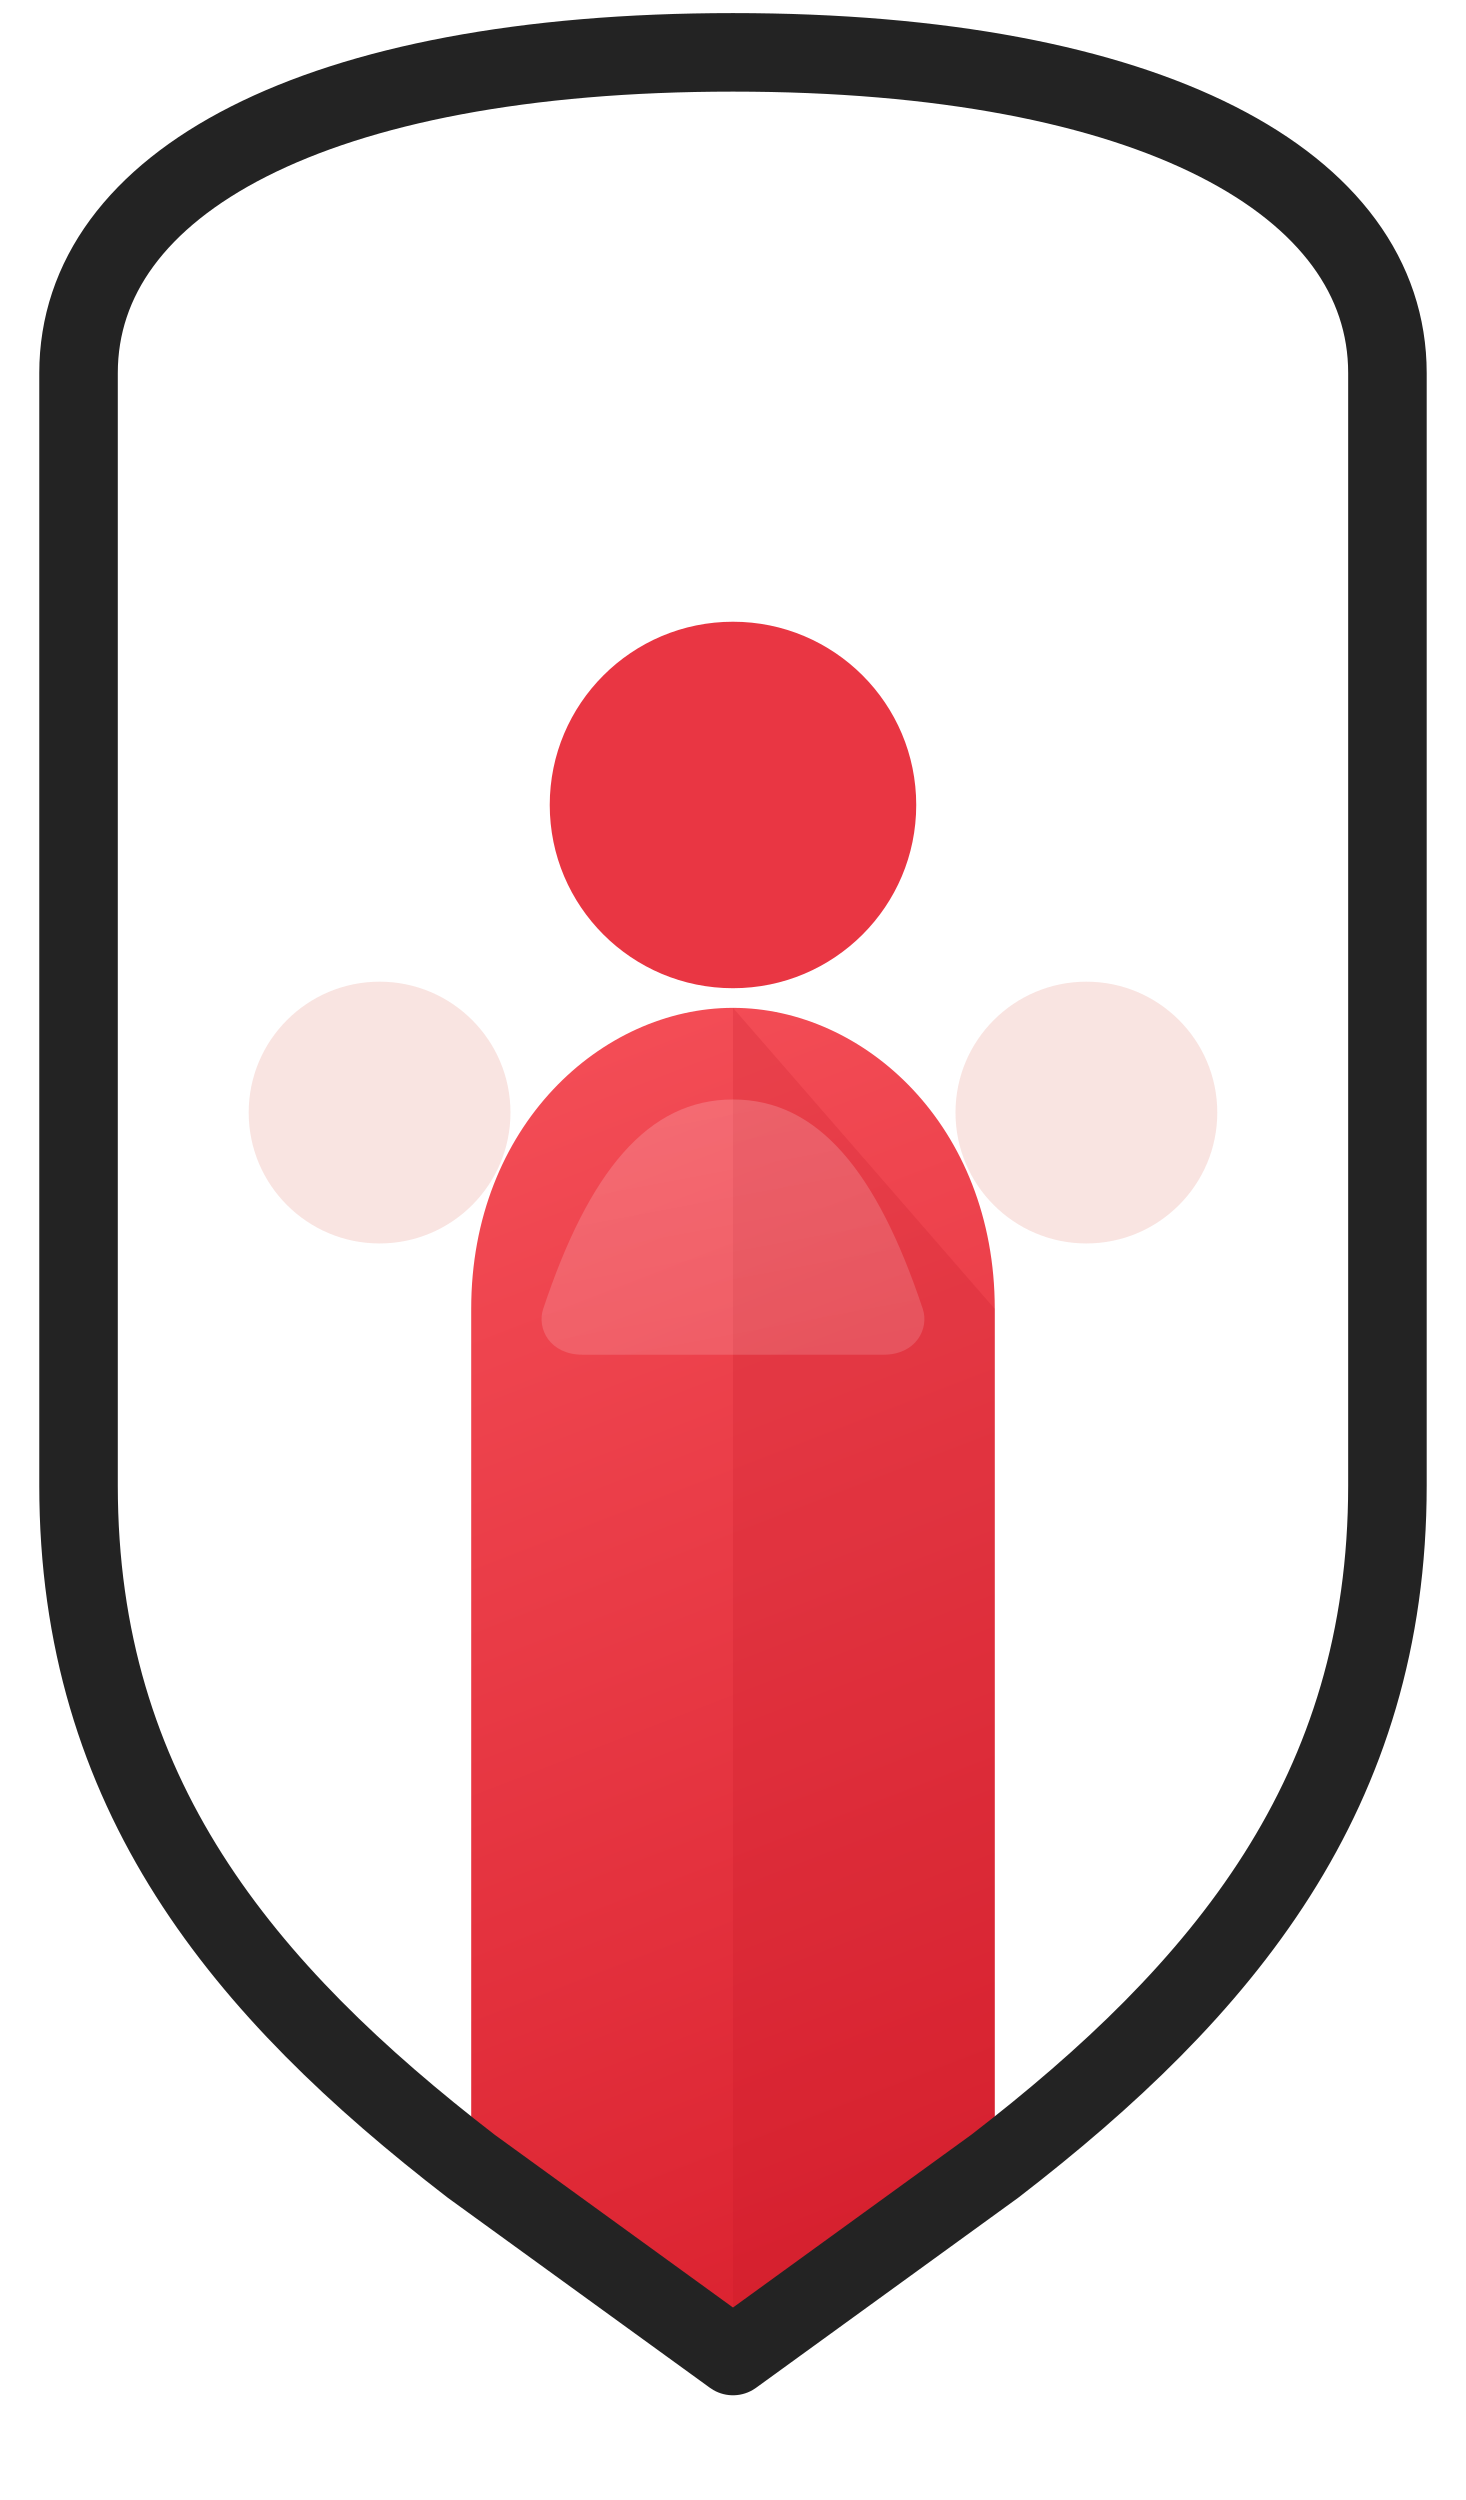
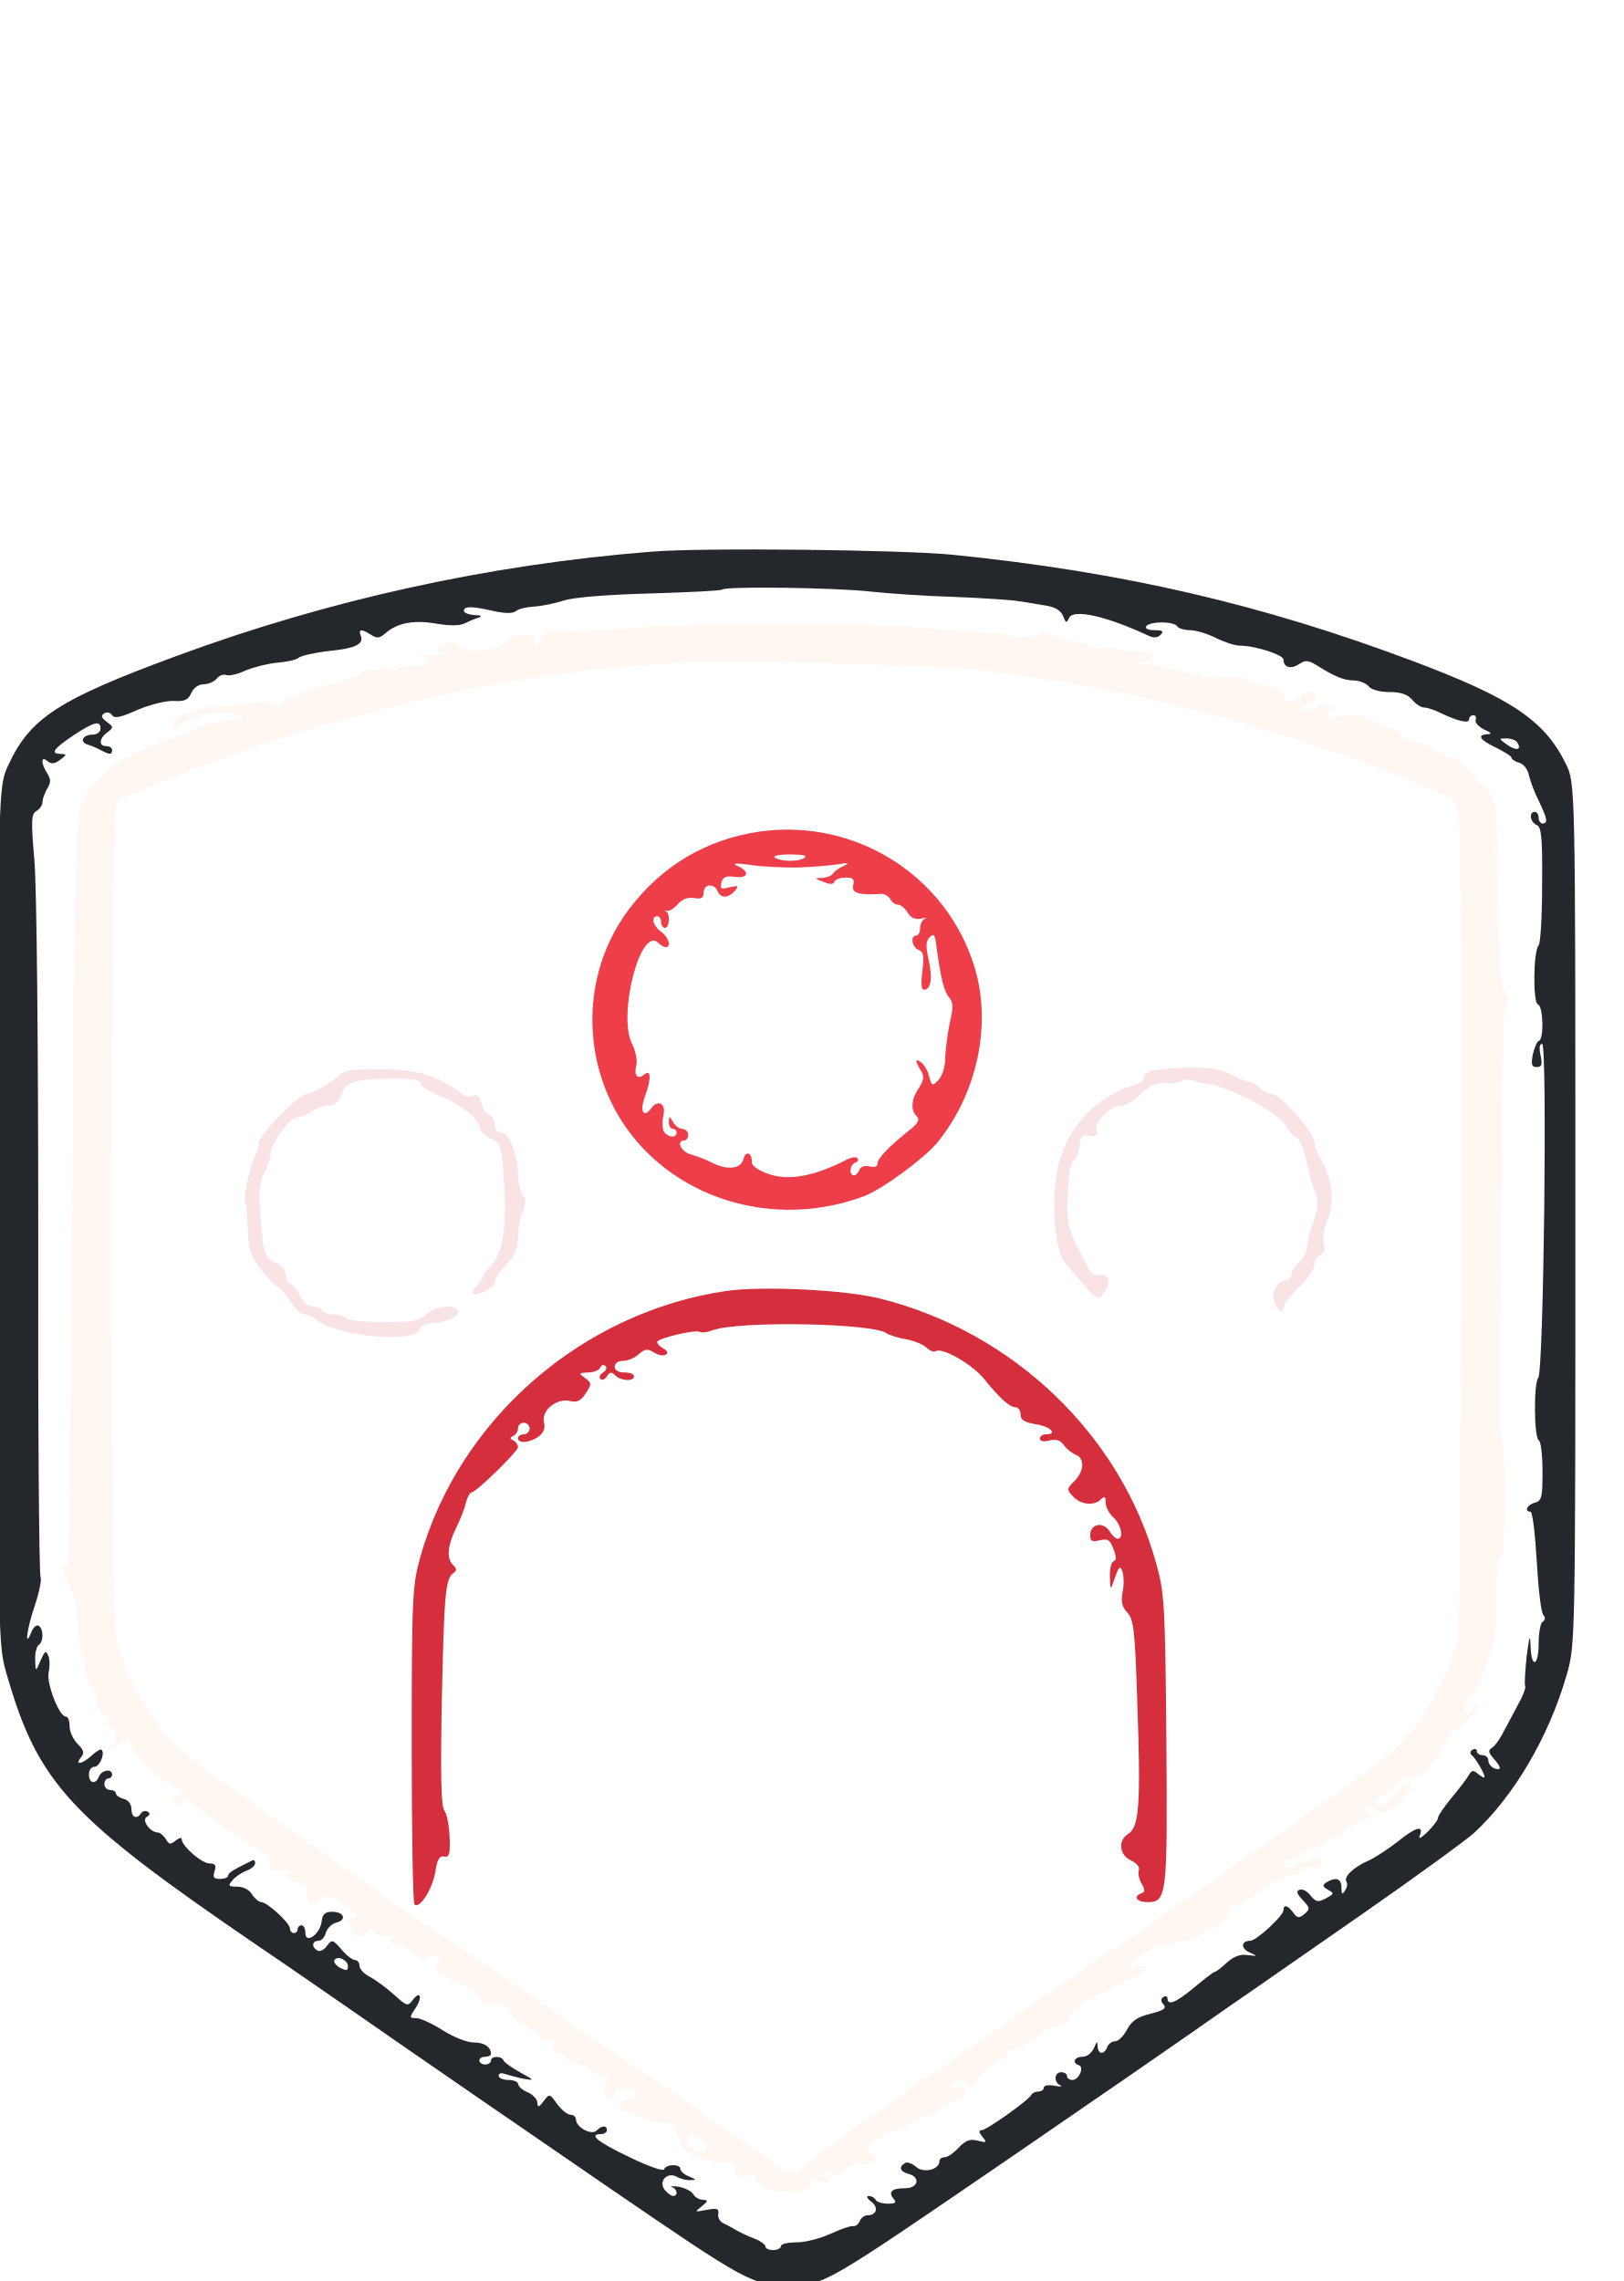
- <svg xmlns="http://www.w3.org/2000/svg" viewBox="78 28 224 382" role="img" aria-label="Response Integrity symbol logo">
-   <defs>
-     <clipPath id="ri-symbol-clip">
-       <path d="M90 85C90 56 126 36 190 36C254 36 290 56 290 85V255C290 302 265 332 230 359L190 388L150 359C115 332 90 302 90 255V85Z" />
-     </clipPath>
-     <linearGradient id="ri-body-fill" x1="151" y1="186" x2="229" y2="388" gradientUnits="userSpaceOnUse">
-       <stop offset="0" stop-color="#F44E57" />
-       <stop offset="1" stop-color="#D91F2D" />
-     </linearGradient>
-     <linearGradient id="ri-body-sheen" x1="188" y1="197" x2="223" y2="383" gradientUnits="userSpaceOnUse">
-       <stop offset="0" stop-color="#FFFFFF" stop-opacity="0.18" />
-       <stop offset="1" stop-color="#FFFFFF" stop-opacity="0" />
-     </linearGradient>
-   </defs>
-   <g clip-path="url(#ri-symbol-clip)">
-     <circle cx="136" cy="198" r="20" fill="#F7DAD6" fill-opacity="0.72" />
-     <circle cx="244" cy="198" r="20" fill="#F7DAD6" fill-opacity="0.72" />
-     <circle cx="190" cy="151" r="28" fill="#E93643" />
-     <path d="M150 228C150 200 170 182 190 182C210 182 230 200 230 228V360L190 404L150 360Z" fill="url(#ri-body-fill)" />
-     <path d="M190 182L230 228V360L190 404Z" fill="#BF1624" fill-opacity="0.18" />
-     <path d="M161 228C168 207 177 196 190 196C203 196 212 207 219 228C220 231 218 235 213 235H167C162 235 160 231 161 228Z" fill="url(#ri-body-sheen)" />
+ <svg xmlns="http://www.w3.org/2000/svg" viewBox="5950 1400 4200 5900" role="img" aria-label="Response Integrity symbol logo">
+   <g transform="translate(0,10660) scale(1,-1)">
+     <path fill="#24282C" d="M7635 7833 c-420 -33 -837 -125 -1229 -270 -304 -112 -378 -160 -434 -281 -27 -57 -27 -57 -27 -1167 0 -1110 0 -1110 23           -1188 81 -280 161 -367 649 -700 87 -59 201 -138 253 -174 107 -75 536 -370 650 -448 368 -252 374 -255 471 -255 94 0 80 -8           603 350 181 124 416 286 541 374 50 34 203 141 340 236 138 96 267 190 288 209 103 95 193 248 239 407 23 79 23 79 23 1194           0 1115 0 1115 -25 1165 -55 112 -142 170 -395 265 -391 147 -753 231 -1190 275 -126 13 -652 19 -780 8z m565 -103 c47 -5           146 -12 220 -14 74 -3 149 -8 165 -11 17 -2 47 -8 68 -11 27 -4 41 -13 47 -28 7 -18 9 -18 15 -5 10 25 95 6 203 -44 16 -8           26 -7 34 1 9 9 6 12 -16 12 -15 0 -25 4 -21 10 3 6 21 10 40 10 19 0 37 -4 40 -10 3 -5 18 -10 33 -10 15 0 45 -9 67 -20 22           -11 49 -20 62 -20 40 0 113 -24 113 -36 0 -20 18 -26 40 -12 16 11 24 10 43 -1 47 -30 73 -41 98 -41 15 0 32 -7 39 -15 7 -9           29 -15 54 -15 29 0 47 -6 59 -20 9 -11 23 -20 30 -20 8 0 27 -6 43 -14 46 -22 74 -28 74 -17 0 6 5 11 11 11 6 0 9 -6 6 -12           -2 -7 8 -18 22 -25 19 -8 21 -12 9 -12 -29 -2 -20 -15 22 -35 22 -11 40 -22 40 -26 0 -4 9 -10 20 -13 11 -3 22 -17 25 -33 4           -16 15 -46 26 -67 21 -44 24 -57 9 -57 -5 0 -10 7 -10 15 0 8 -4 15 -10 15 -16 0 -12 -27 5 -34 12 -4 15 -32 14 -153 0 -81           -4 -152 -9 -158 -14 -16 -15 -148 -2 -153 14 -4 16 -89 3 -94 -5 -1 -12 -18 -16 -35 -5 -27 -3 -33 10 -33 13 0 15 6 10 30           -4 19 -3 30 4 30 14 0 4 -850 -10 -864 -12 -14 -11 -153 1 -161 6 -3 10 -40 10 -82 0 -66 -2 -75 -20 -80 -20 -5 -28 -23 -11           -23 5 0 12 -57 16 -127 4 -71 11 -133 17 -140 6 -7 5 -14 -2 -18 -5 -3 -10 -28 -10 -56 0 -60 -19 -66 -21 -6 -1 32 -3 26           -10 -27 -4 -39 -6 -73 -4 -77 3 -4 -7 -29 -22 -55 -14 -27 -32 -60 -39 -73 -7 -13 -18 -28 -25 -32 -10 -6 -9 -12 4 -27 21           -23 22 -33 2 -26 -8 4 -15 12 -15 20 0 8 -7 14 -15 14 -8 0 -15 5 -15 11 0 5 -5 7 -11 3 -6 -3 -7 -9 -3 -13 10 -7 34 -48 34           -57 0 -4 -7 0 -16 7 -13 11 -17 11 -25 -3 -5 -9 -25 -35 -44 -58 -19 -23 -35 -46 -35 -51 0 -6 -12 -22 -27 -37 -18 -17 -25           -21 -20 -9 10 27 -11 21 -57 -16 -23 -18 -57 -41 -77 -50 -40 -18 -64 -42 -56 -55 3 -4 2 -14 -4 -22 -7 -12 -9 -10 -9 8 0           23 -15 28 -39 13 -11 -7 -10 -11 4 -19 17 -9 16 -11 -5 -22 -20 -11 -26 -10 -40 7 -8 11 -21 18 -28 15 -10 -3 -8 -10 8 -27           19 -20 19 -23 4 -36 -14 -11 -18 -11 -29 4 -14 19 -25 22 -25 6 0 -14 -70 -79 -86 -79 -24 0 -25 -20 -2 -30 22 -10 22 -10           -5 -7 -18 3 -35 -3 -53 -19 -14 -13 -28 -24 -31 -24 -3 0 -27 -18 -53 -40 -48 -40 -70 -49 -70 -29 0 5 -5 7 -10 4 -8 -5 -8           -11 0 -20 8 -10 0 -15 -35 -24 -34 -8 -48 -19 -60 -41 -9 -17 -22 -30 -31 -30 -8 0 -17 -7 -20 -15 -8 -21 -24 -19 -25 3 0           13 -2 12 -9 -5 -6 -13 -18 -23 -30 -23 -21 0 -28 -16 -9 -22 14 -5 0 -38 -17 -38 -8 0 -14 5 -14 10 0 6 -7 10 -15 10 -18 0           -20 -26 -2 -34 6 -3 0 -4 -15 -1 -16 3 -28 1 -28 -5 0 -5 -6 -10 -14 -10 -8 0 -16 -4 -18 -8 -5 -13 -116 -92 -129 -92 -8 0           -7 -5 2 -17 13 -15 11 -16 -12 -10 -20 5 -31 1 -49 -18 -13 -14 -29 -25 -37 -25 -7 0 -13 -4 -13 -10 0 -22 -41 -32 -60 -15           -10 9 -24 14 -29 10 -17 -10 -13 -22 9 -28 32 -8 25 -37 -8 -37 -35 0 -45 -9 -31 -27 9 -10 6 -13 -14 -13 -14 0 -29 4 -32           10 -3 6 -12 10 -18 10 -7 0 -4 -7 7 -15 19 -15 14 -35 -10 -35 -8 0 -17 -7 -20 -15 -4 -9 -11 -14 -18 -13 -6 1 -32 -8 -58           -20 -26 -12 -65 -22 -87 -22 -23 0 -41 -4 -41 -10 0 -5 -9 -10 -20 -10 -11 0 -20 4 -20 9 0 5 -12 14 -27 20 -16 6 -37 16           -48 22 -11 7 -27 15 -35 19 -8 4 -14 15 -12 24 2 13 -3 15 -30 10 -32 -6 -32 -6 -13 9 17 14 18 16 3 17 -9 0 -21 7 -25 15           -5 8 -22 16 -38 19 -17 2 -24 1 -17 -1 14 -5 17 -23 3 -23 -5 0 -14 7 -21 15 -18 22 5 48 30 35 10 -6 27 -10 37 -9 15 0 14           2 -4 9 -13 5 -23 14 -23 20 0 13 -37 13 -42 -1 -2 -6 -40 7 -91 32 -82 39 -106 59 -72 59 8 0 15 5 15 10 0 13 -13 13 -27 -1           -13 -13 -53 9 -53 28 0 7 -6 13 -14 13 -8 0 -23 12 -35 28 -19 27 -20 27 -35 7 -12 -16 -15 -17 -16 -4 0 9 -11 21 -25 27           -14 6 -25 16 -25 22 0 5 -11 10 -25 10 -14 0 -25 5 -25 11 0 7 7 8 18 4 9 -3 31 -9 47 -12 28 -5 28 -4 -10 17 -22 12 -41 26           -43 31 -5 12 -32 11 -32 -1 0 -5 -7 -10 -15 -10 -8 0 -15 5 -15 10 0 6 7 10 15 10 8 0 15 3 15 8 -1 18 -17 29 -45 29 -17 0           -52 14 -79 31 -28 18 -59 32 -69 32 -18 0 -19 1 -2 26 19 29 12 47 -8 20 -12 -16 -15 -15 -47 14 -19 17 -47 38 -62 46 -16 8           -28 21 -28 29 0 8 -5 15 -11 15 -7 0 -23 12 -36 28 -23 26 -24 26 -38 8 -7 -10 -18 -15 -24 -11 -16 9 -14 25 3 25 7 0 16 9           19 21 3 11 15 23 27 26 28 7 20 28 -11 28 -18 0 -25 -6 -27 -25 -4 -33 -42 -60 -42 -30 0 11 -4 20 -10 20 -5 0 -10 -4 -10           -10 0 -5 -4 -10 -10 -10 -5 0 -10 5 -10 12 0 14 -59 68 -74 68 -6 0 -17 9 -24 20 -7 12 -23 20 -38 20 -23 0 -25 2 -13 16 7           9 23 20 36 25 13 5 23 13 23 20 0 6 -3 9 -7 7 -49 -24 -63 -32 -63 -40 0 -4 -9 -8 -21 -8 -16 0 -19 4 -14 20 5 15 2 20 -13           20 -20 0 -72 45 -72 63 0 5 -7 3 -16 -4 -13 -11 -17 -10 -25 4 -6 9 -15 17 -20 17 -20 0 -43 31 -30 40 9 5 10 10 3 14 -6 3           -13 2 -17 -4 -11 -17 -25 -11 -25 11 0 12 -8 23 -20 26 -11 3 -20 9 -20 14 0 5 -7 9 -15 9 -8 0 -15 7 -15 15 0 8 5 15 10 15           6 0 10 5 10 10 0 16 -27 12 -34 -5 -8 -22 -26 -18 -26 5 0 11 6 20 14 20 14 0 28 34 19 44 -3 3 -14 -4 -26 -15 -24 -22 -45           -26 -28 -5 10 12 8 19 -8 35 -12 12 -21 32 -21 46 0 14 -4 25 -10 25 -17 0 -51 88 -44 115 3 14 3 33 -1 42 -6 15 -9 13 -20           -12 -13 -30 -13 -30 -14 2 -1 17 4 35 9 38 13 8 13 42 0 50 -6 3 -14 -4 -19 -17 -19 -47 -11 12 10 72 11 33 17 65 14 71 -4           6 -7 398 -6 872 0 517 -4 910 -10 981 -9 105 -8 120 5 128 9 5 16 16 16 24 0 8 6 23 12 34 10 16 10 24 0 40 -17 27 -16 46 1           31 10 -8 19 -7 33 4 17 13 17 14 2 15 -29 0 -20 13 32 48 55 36 70 39 70 17 0 -8 -9 -15 -19 -15 -27 0 -37 -19 -14 -26 10           -3 26 -10 35 -15 23 -12 28 -11 28 1 0 6 -7 10 -15 10 -20 0 -19 20 3 36 16 12 16 14 -2 27 -14 11 -16 16 -6 22 7 4 16 2 20           -5 6 -9 22 -6 66 14 34 14 74 24 94 23 28 -2 37 3 45 21 6 13 19 22 31 22 12 0 27 6 34 14 6 8 17 13 25 10 7 -3 30 2 51 12           22 9 59 18 82 20 24 2 49 7 55 13 7 5 41 13 77 17 70 7 92 18 83 40 -6 17 1 18 27 2 15 -10 22 -9 37 4 31 27 73 35 131 25           36 -6 61 -6 75 1 12 6 29 13 37 15 8 3 3 6 -12 6 -16 1 -28 6 -28 11 0 13 23 12 79 -1 29 -6 47 -6 55 0 7 6 28 11 47 12 19           1 54 8 78 16 27 8 111 15 224 18 99 3 183 7 185 10 9 9 294 5 382 -5z m1675 -391 c12 -19 -3 -22 -27 -5 -22 16 -22 16 -1 16           12 0 25 -5 28 -11z m-3025 -3165 c0 -12 -4 -12 -20 -4 -11 6 -18 15 -15 20 8 13 35 0 35 -16z" />
+     <path fill="#FFF7F2" d="M7605 7637 c-176 -11 -195 -12 -220 -7 -14 4 -23 -2 -30 -17 -10 -24 -27 -32 -23 -10 5 22 -52 21 -73 -2 -25 -27 -106 -32           -120 -9 -8 12 -59 2 -59 -12 0 -5 10 -11 23 -13 12 -2 -3 -3 -33 -1 -30 1 -45 0 -32 -2 12 -3 22 -10 22 -15 0 -5 -10 -10           -22 -10 -13 -1 -30 -2 -40 -3 -9 -1 -20 -4 -24 -8 -4 -4 -13 -3 -20 3 -8 6 -14 7 -18 0 -4 -6 -13 -8 -22 -4 -8 3 -22 -1 -32           -9 -9 -8 -45 -21 -80 -28 -34 -7 -65 -17 -68 -21 -3 -5 -14 -9 -24 -9 -10 0 -23 -8 -29 -17 -7 -14 -12 -15 -25 -4 -8 7 -19           10 -24 7 -5 -3 -48 -8 -96 -11 -88 -5 -155 -33 -139 -58 4 -6 11 -3 18 6 7 10 22 17 33 17 11 0 24 5 27 10 6 10 90 8 101 -3           3 -3 -19 -8 -48 -12 -29 -4 -62 -13 -73 -20 -11 -7 -51 -23 -89 -36 -89 -29 -153 -72 -191 -129 -30 -45 -30 -45 -38 -980           -10 -1124 -8 -1020 -18 -1020 -9 0 -5 -18 18 -69 8 -18 15 -56 14 -85 0 -54 24 -152 40 -161 5 -4 9 -19 9 -35 0 -15 7 -30           15 -34 8 -3 15 -12 15 -21 0 -8 5 -15 10 -15 14 0 12 -38 -2 -43 -7 -2 -10 -8 -6 -12 4 -4 17 3 30 15 23 21 23 21 26 1 4           -23 82 -102 113 -113 24 -9 25 -28 2 -28 -14 0 -14 -3 -5 -12 10 -10 15 -10 22 2 8 12 14 11 37 -11 15 -14 39 -33 53 -42 14           -9 43 -29 65 -45 22 -15 48 -31 58 -35 9 -3 17 -16 17 -28 0 -19 4 -21 38 -16 20 3 29 3 20 1 -27 -8 -22 -21 13 -33 24 -8           29 -15 24 -31 -7 -23 22 -29 42 -9 8 8 20 5 45 -12 18 -13 35 -25 38 -27 2 -2 -2 -7 -9 -11 -10 -7 -11 -13 -2 -30 13 -24 22           -26 39 -9 10 10 15 10 21 -1 6 -9 19 -12 37 -8 16 4 23 4 17 1 -19 -8 -15 -24 6 -24 10 0 30 -11 45 -25 14 -13 26 -20 26           -15 0 6 9 10 20 10 22 0 26 -10 8 -28 -8 -8 3 -18 49 -37 39 -17 63 -34 66 -47 5 -16 11 -19 35 -13 24 5 31 2 36 -13 4 -10           24 -29 46 -41 22 -12 40 -27 40 -33 0 -6 11 -8 28 -4 15 3 21 3 15 0 -18 -8 -16 -34 2 -34 9 0 18 -7 21 -15 4 -8 16 -15 29           -15 12 0 28 -7 35 -15 7 -8 21 -15 32 -15 17 0 18 -3 8 -15 -13 -16 -7 -45 10 -45 5 0 10 7 10 16 0 11 8 14 27 12 35 -4 43           -28 9 -28 -35 0 -34 -28 2 -35 15 -4 35 -10 44 -16 10 -5 29 -9 43 -9 18 0 28 -8 36 -27 6 -16 14 -35 18 -43 9 -16 96 -41           117 -33 9 3 14 -2 14 -17 0 -19 4 -22 29 -18 18 3 27 0 25 -6 -2 -6 9 -17 25 -24 36 -16 115 -12 117 6 3 22 4 23 23 12 13           -7 22 -7 26 0 3 5 1 10 -4 10 -6 0 -11 5 -11 10 0 6 7 6 19 -1 15 -10 22 -8 40 10 15 15 28 20 45 15 29 -7 43 11 19 25 -16           8 -15 11 7 30 14 11 36 24 50 27 14 4 37 15 52 25 14 11 35 19 46 19 11 0 22 6 25 14 3 8 19 17 36 21 36 8 42 35 9 35 -23 1           -23 1 -3 16 18 13 20 13 23 0 5 -24 19 -19 39 14 10 17 28 33 40 36 12 3 24 12 27 20 3 8 15 14 26 14 11 0 20 5 20 10 0 6 6           10 13 10 7 0 20 9 30 20 9 11 27 20 40 20 16 0 28 9 35 25 7 15 30 34 54 45 24 10 54 26 68 35 14 8 38 19 53 25 33 12 28 31           -6 22 -22 -5 -22 -5 -3 16 11 12 25 22 33 22 7 0 13 5 13 11 0 7 10 9 24 5 14 -3 28 -2 31 4 3 5 17 10 30 10 13 0 30 7 39           15 8 8 19 15 25 15 16 0 51 33 51 47 0 7 6 13 13 13 6 0 38 18 70 40 31 22 66 40 77 40 10 0 22 5 25 10 3 6 17 10 31 10 13           0 24 4 24 8 0 19 -14 21 -47 7 -42 -18 -53 -19 -53 -5 0 6 8 10 19 10 10 0 24 7 31 15 7 8 20 15 30 15 10 0 23 7 30 15 7 8           19 15 26 15 8 0 14 3 14 8 0 4 19 15 42 25 31 14 38 21 28 27 -8 5 -11 12 -7 16 4 4 13 2 19 -4 7 -7 18 -12 25 -12 16 0 73           56 73 70 0 17 -14 10 -40 -20 -24 -30 -50 -40 -50 -20 0 6 8 14 17 17 10 4 28 18 40 31 12 13 27 21 32 17 18 -11 68 36 87           81 10 25 23 43 29 41 5 -2 23 11 38 30 16 18 24 33 18 33 -6 0 -11 -4 -11 -10 0 -5 -4 -10 -10 -10 -17 0 -11 29 9 49 11 11           25 39 31 63 7 24 16 51 21 60 5 10 9 62 9 116 0 65 4 102 12 110 14 14 15 283 2 304 -4 6 -6 81 -4 167 1 86 3 335 4 553 1           291 4 400 13 409 9 9 8 17 -4 35 -12 19 -16 68 -18 261 -3 237 -3 237 -34 265 -17 15 -31 30 -31 33 0 10 -40 45 -52 45 -7 0           -33 11 -56 25 -24 14 -48 22 -54 19 -5 -3 -16 3 -24 15 -8 12 -23 21 -32 21 -10 0 -27 6 -38 14 -23 16 -72 22 -97 11 -22 -9           -37 3 -17 15 12 8 12 10 -3 16 -9 3 -24 1 -32 -6 -8 -6 -22 -10 -32 -7 -17 4 -16 5 2 12 27 11 37 28 22 37 -6 4 -21 -2 -34           -14 -22 -21 -43 -18 -43 7 0 8 -17 16 -42 20 -24 4 -49 12 -56 17 -6 6 -25 8 -42 5 -16 -4 -63 2 -106 13 -43 11 -93 21 -113           21 -36 2 -36 2 -3 8 47 9 35 26 -18 26 -25 0 -50 4 -57 8 -7 4 -23 5 -36 1 -14 -3 -28 -1 -31 5 -4 6 -21 11 -37 11 -16 0           -41 7 -54 16 -20 13 -28 14 -40 4 -11 -9 -31 -10 -72 -4 -65 9 -62 9 -268 23 -182 12 -500 11 -690 -2z m885 -111 c238 -30           398 -61 640 -127 204 -56 505 -164 573 -206 28 -18 28 -18 27 -1072 0 -643 -4 -1071 -10 -1097 -24 -105 -94 -229 -166 -292           -38 -34 -207 -155 -548 -392 -51 -36 -114 -80 -139 -97 -25 -18 -49 -33 -52 -33 -4 0 -25 -15 -48 -33 -23 -19 -60 -44 -82           -57 -22 -13 -82 -54 -133 -92 -50 -37 -96 -68 -101 -68 -5 0 -11 -3 -13 -7 -4 -11 -96 -73 -107 -73 -4 0 -16 -9 -27 -21 -10           -12 -50 -42 -89 -66 -79 -52 -188 -133 -193 -145 -7 -15 -41 -8 -69 15 -15 12 -35 27 -44 32 -31 19 -144 99 -179 126 -19 15           -49 36 -66 46 -38 23 -149 97 -234 157 -36 26 -94 66 -130 90 -36 25 -105 72 -154 105 -48 34 -90 61 -92 61 -3 0 -11 5 -195           136 -63 44 -190 134 -283 200 -134 94 -179 132 -214 179 -56 75 -99 164 -112 233 -16 86 -14 2143 2 2157 24 21 291 125 443           171 360 111 647 166 985 188 138 9 691 -3 810 -18z m-725 -3802 c11 -11 13 -20 6 -27 -12 -12 -41 8 -41 29 0 19 15 18 35           -2z" />
+     <path fill="#F5CFD0" opacity="0.58" d="M6860 6492 c-14 -2 -30 -9 -35 -15 -12 -15 -70 -47 -83 -47 -17 0 -122 -106 -122 -124 0 -9 -4 -24 -9 -34 -14 -24 -32 -111           -27 -121 3 -4 6 -36 7 -70 2 -54 7 -68 36 -107 19 -24 38 -44 43 -44 4 0 18 -16 30 -35 12 -19 29 -35 38 -35 8 0 23 -6 31           -14 49 -42 254 -62 266 -25 3 10 17 16 35 17 35 1 73 20 65 33 -11 16 -60 10 -83 -11 -18 -17 -35 -20 -111 -20 -49 0 -93 5           -96 10 -3 6 -17 10 -30 10 -13 0 -27 5 -30 10 -3 6 -15 10 -25 10 -12 0 -26 13 -35 30 -9 17 -20 30 -25 30 -6 0 -10 9 -10           20 0 12 -10 25 -24 32 -32 14 -35 23 -42 122 -5 65 -3 88 10 113 9 18 16 40 16 49 0 26 50 94 69 94 10 0 26 7 37 15 10 8 30           15 42 15 17 0 27 9 35 29 13 34 36 41 138 41 48 0 68 -4 67 -12 -2 -6 21 -21 50 -33 56 -23 102 -60 102 -81 0 -8 13 -20 28           -28 28 -14 29 -19 35 -104 9 -121 -1 -190 -30 -222 -12 -13 -23 -28 -23 -32 0 -3 -7 -14 -16 -23 -9 -9 -14 -18 -12 -21 10           -9 58 16 58 30 0 9 14 29 30 46 23 24 30 40 30 70 0 21 5 51 12 65 9 21 9 31 0 46 -7 10 -12 32 -12 49 0 51 -23 110 -42 110           -11 0 -18 8 -18 20 0 11 -6 23 -14 26 -8 3 -17 17 -21 31 -4 17 -11 23 -22 19 -8 -4 -21 -2 -28 4 -50 42 -113 63 -185 64           -41 1 -86 0 -100 -2z" />
+     <path fill="#F5CFD0" opacity="0.58" d="M8943 6493 c-19 -2 -33 -10 -33 -17 0 -8 -8 -16 -17 -19 -97 -31 -162 -90 -196 -180 -31 -79 -25 -246 10 -286 88 -103 81           -97 98 -76 20 27 15 51 -10 47 -21 -2 -22 0 -63 83 -20 41 -23 60 -20 127 2 45 8 82 15 86 6 4 13 21 15 37 2 25 7 30 27 27           17 -2 22 2 17 13 -8 21 36 65 64 65 11 0 35 14 52 31 24 22 40 29 63 28 17 -2 36 0 43 5 7 4 21 5 30 1 9 -4 28 -9 42 -10 48           -5 180 -76 195 -105 8 -15 21 -30 29 -33 8 -3 20 -31 26 -64 7 -32 17 -68 23 -80 8 -17 6 -35 -6 -74 -10 -28 -17 -59 -17           -69 0 -9 -9 -25 -20 -35 -11 -10 -20 -24 -20 -32 0 -7 -4 -13 -8 -13 -24 0 -43 -27 -37 -53 7 -26 25 -38 25 -17 0 6 18 28           40 50 22 22 40 49 40 59 0 10 7 21 15 25 11 4 14 13 9 31 -4 15 1 39 11 62 19 40 10 111 -21 160 -8 12 -14 30 -14 39 0 24           -88 124 -110 124 -9 0 -23 7 -30 15 -7 8 -18 15 -24 15 -6 0 -28 9 -49 20 -36 20 -104 24 -194 13z" />
+     <path fill="#ED3E4A" d="M7915 7109 c-139 -20 -254 -89 -339 -202 -143 -191 -120 -467 53 -633 143 -138 362 -181 556 -108 46 17 155 97 189 138 104           127 142 306 97 454 -72 237 -308 386 -556 351z m114 -69 c-17 -10 -65 -8 -76 3 -3 4 16 7 43 7 35 -1 44 -3 33 -10z m-19 -24           c36 1 83 5 105 8 29 5 34 4 19 -3 -12 -5 -25 -14 -29 -20 -3 -6 -16 -11 -28 -12 -21 0 -21 -1 3 -10 17 -7 26 -7 28 0 2 6 15           11 29 11 20 0 24 -4 20 -20 -5 -20 15 -26 73 -22 8 0 19 -6 23 -14 4 -8 13 -14 20 -14 7 0 18 -9 25 -21 9 -14 20 -18 35 -15           12 3 16 3 10 0 -7 -3 -13 -14 -13 -25 0 -10 -4 -19 -10 -19 -16 0 -11 -30 6 -37 13 -5 15 -15 10 -54 -4 -32 -3 -49 4 -49 18           0 23 30 12 78 -8 35 -7 48 3 58 11 11 14 6 18 -29 10 -75 19 -112 32 -127 11 -12 11 -26 2 -65 -6 -27 -11 -68 -12 -91 0 -24           -8 -48 -18 -58 -15 -16 -17 -15 -23 8 -3 14 -12 30 -20 37 -17 14 -18 5 -2 -20 9 -15 8 -24 -5 -45 -20 -29 -22 -57 -6 -73 8           -8 5 -16 -11 -30 -60 -48 -90 -79 -90 -92 0 -9 -7 -11 -21 -8 -12 3 -22 0 -26 -9 -3 -8 -9 -14 -14 -14 -14 0 -11 28 4 33 6           2 9 7 5 11 -3 4 -14 3 -25 -2 -84 -44 -152 -57 -204 -39 -26 9 -44 21 -44 30 0 26 -15 32 -22 9 -6 -26 -43 -30 -84 -8 -14 7           -37 16 -52 20 -25 6 -39 36 -17 36 6 0 10 7 10 15 0 8 -7 15 -15 15 -7 0 -19 8 -24 18 -10 16 -10 16 -11 0 0 -10 5 -18 10           -18 6 0 10 -4 10 -10 0 -16 -27 -11 -34 6 -3 8 -3 26 0 39 7 30 -13 42 -31 19 -20 -28 -31 -9 -17 29 17 46 16 73 -1 58 -18           -15 -28 -3 -21 24 3 13 -2 37 -11 55 -38 74 22 307 68 261 6 -6 15 -11 19 -11 15 0 8 26 -12 40 -21 15 -27 40 -10 40 6 0 10           -7 10 -15 0 -8 5 -15 10 -15 12 0 14 36 3 43 -5 2 -3 3 3 1 6 -1 19 7 28 18 12 13 26 18 42 15 18 -3 24 0 24 14 0 23 28 25           36 4 8 -19 28 -19 45 1 11 13 9 14 -14 9 -22 -6 -25 -4 -21 12 4 15 12 18 35 15 35 -5 39 14 7 28 -16 7 -6 8 32 3 30 -5 84           -7 120 -7z" />
+     <path fill="#D52E3C" d="M7830 5921 c-373 -54 -692 -331 -793 -689 -20 -73 -22 -97 -22 -484 0 -223 3 -410 7 -414 13 -13 47 40 54 84 5 32 10 42 23           40 13 -3 16 6 14 50 -1 29 -7 60 -13 68 -9 10 -11 84 -7 292 6 272 9 310 31 324 8 5 7 11 -2 20 -17 17 -15 48 7 94 11 22 23           52 26 67 4 15 11 27 15 27 12 0 120 106 120 117 0 6 -6 14 -12 17 -10 5 -10 7 0 12 6 3 12 12 12 20 0 8 7 14 15 14 8 0 15           -7 15 -15 0 -8 -7 -15 -15 -15 -8 0 -15 -4 -15 -10 0 -15 32 -12 54 5 12 9 17 21 13 37 -7 30 34 63 68 54 17 -4 27 0 40 20           16 24 16 26 -2 40 -17 12 -16 13 9 14 14 0 28 6 31 13 2 6 8 8 13 4 5 -4 2 -12 -6 -17 -8 -5 -11 -12 -7 -17 5 -4 12 -1 17 7           7 12 12 12 22 2 14 -14 48 -16 48 -2 0 6 -11 10 -25 10 -16 0 -25 6 -25 15 0 9 9 15 22 15 12 0 30 8 40 17 16 14 23 15 39 5           11 -7 25 -10 31 -6 7 4 5 10 -6 16 -9 5 -16 12 -16 17 0 9 99 33 110 26 5 -3 20 -1 33 4 65 25 417 19 451 -8 6 -4 29 -12 50           -15 21 -4 45 -14 53 -22 8 -8 19 -12 23 -9 17 11 95 -34 125 -71 42 -52 67 -74 82 -74 7 0 13 -8 13 -19 0 -14 10 -20 40 -25           38 -6 57 -26 25 -26 -8 0 -15 -5 -15 -11 0 -7 10 -9 24 -5 18 4 29 1 38 -12 7 -10 21 -21 31 -25 23 -9 22 -42 -4 -68 -20           -20 -20 -22 -3 -40 19 -21 54 -25 72 -7 9 9 12 7 12 -8 0 -12 9 -29 20 -39 20 -18 28 -55 11 -55 -5 0 -15 9 -22 21 -17 24           -49 17 -49 -12 0 -16 5 -18 25 -13 21 5 26 1 35 -22 8 -20 8 -30 1 -32 -6 -2 -11 -20 -10 -40 1 -37 1 -37 13 -3 10 29 14 32           19 17 4 -10 5 -34 1 -53 -5 -25 -2 -39 12 -54 17 -19 20 -47 26 -238 9 -253 5 -317 -23 -334 -28 -17 -24 -55 6 -69 15 -7 24           -17 21 -25 -3 -8 0 -23 7 -35 9 -16 9 -22 0 -25 -23 -8 -13 -23 15 -23 51 0 52 16 49 423 -3 347 -5 377 -26 452 -91 333           -370 600 -714 686 -91 23 -304 33 -397 20z" />
  </g>
-   <path d="M90 85C90 56 126 36 190 36C254 36 290 56 290 85V255C290 302 265 332 230 359L190 388L150 359C115 332 90 302 90 255V85Z" fill="none" stroke="#232323" stroke-width="12" stroke-linejoin="round" stroke-linecap="round" />
</svg>
